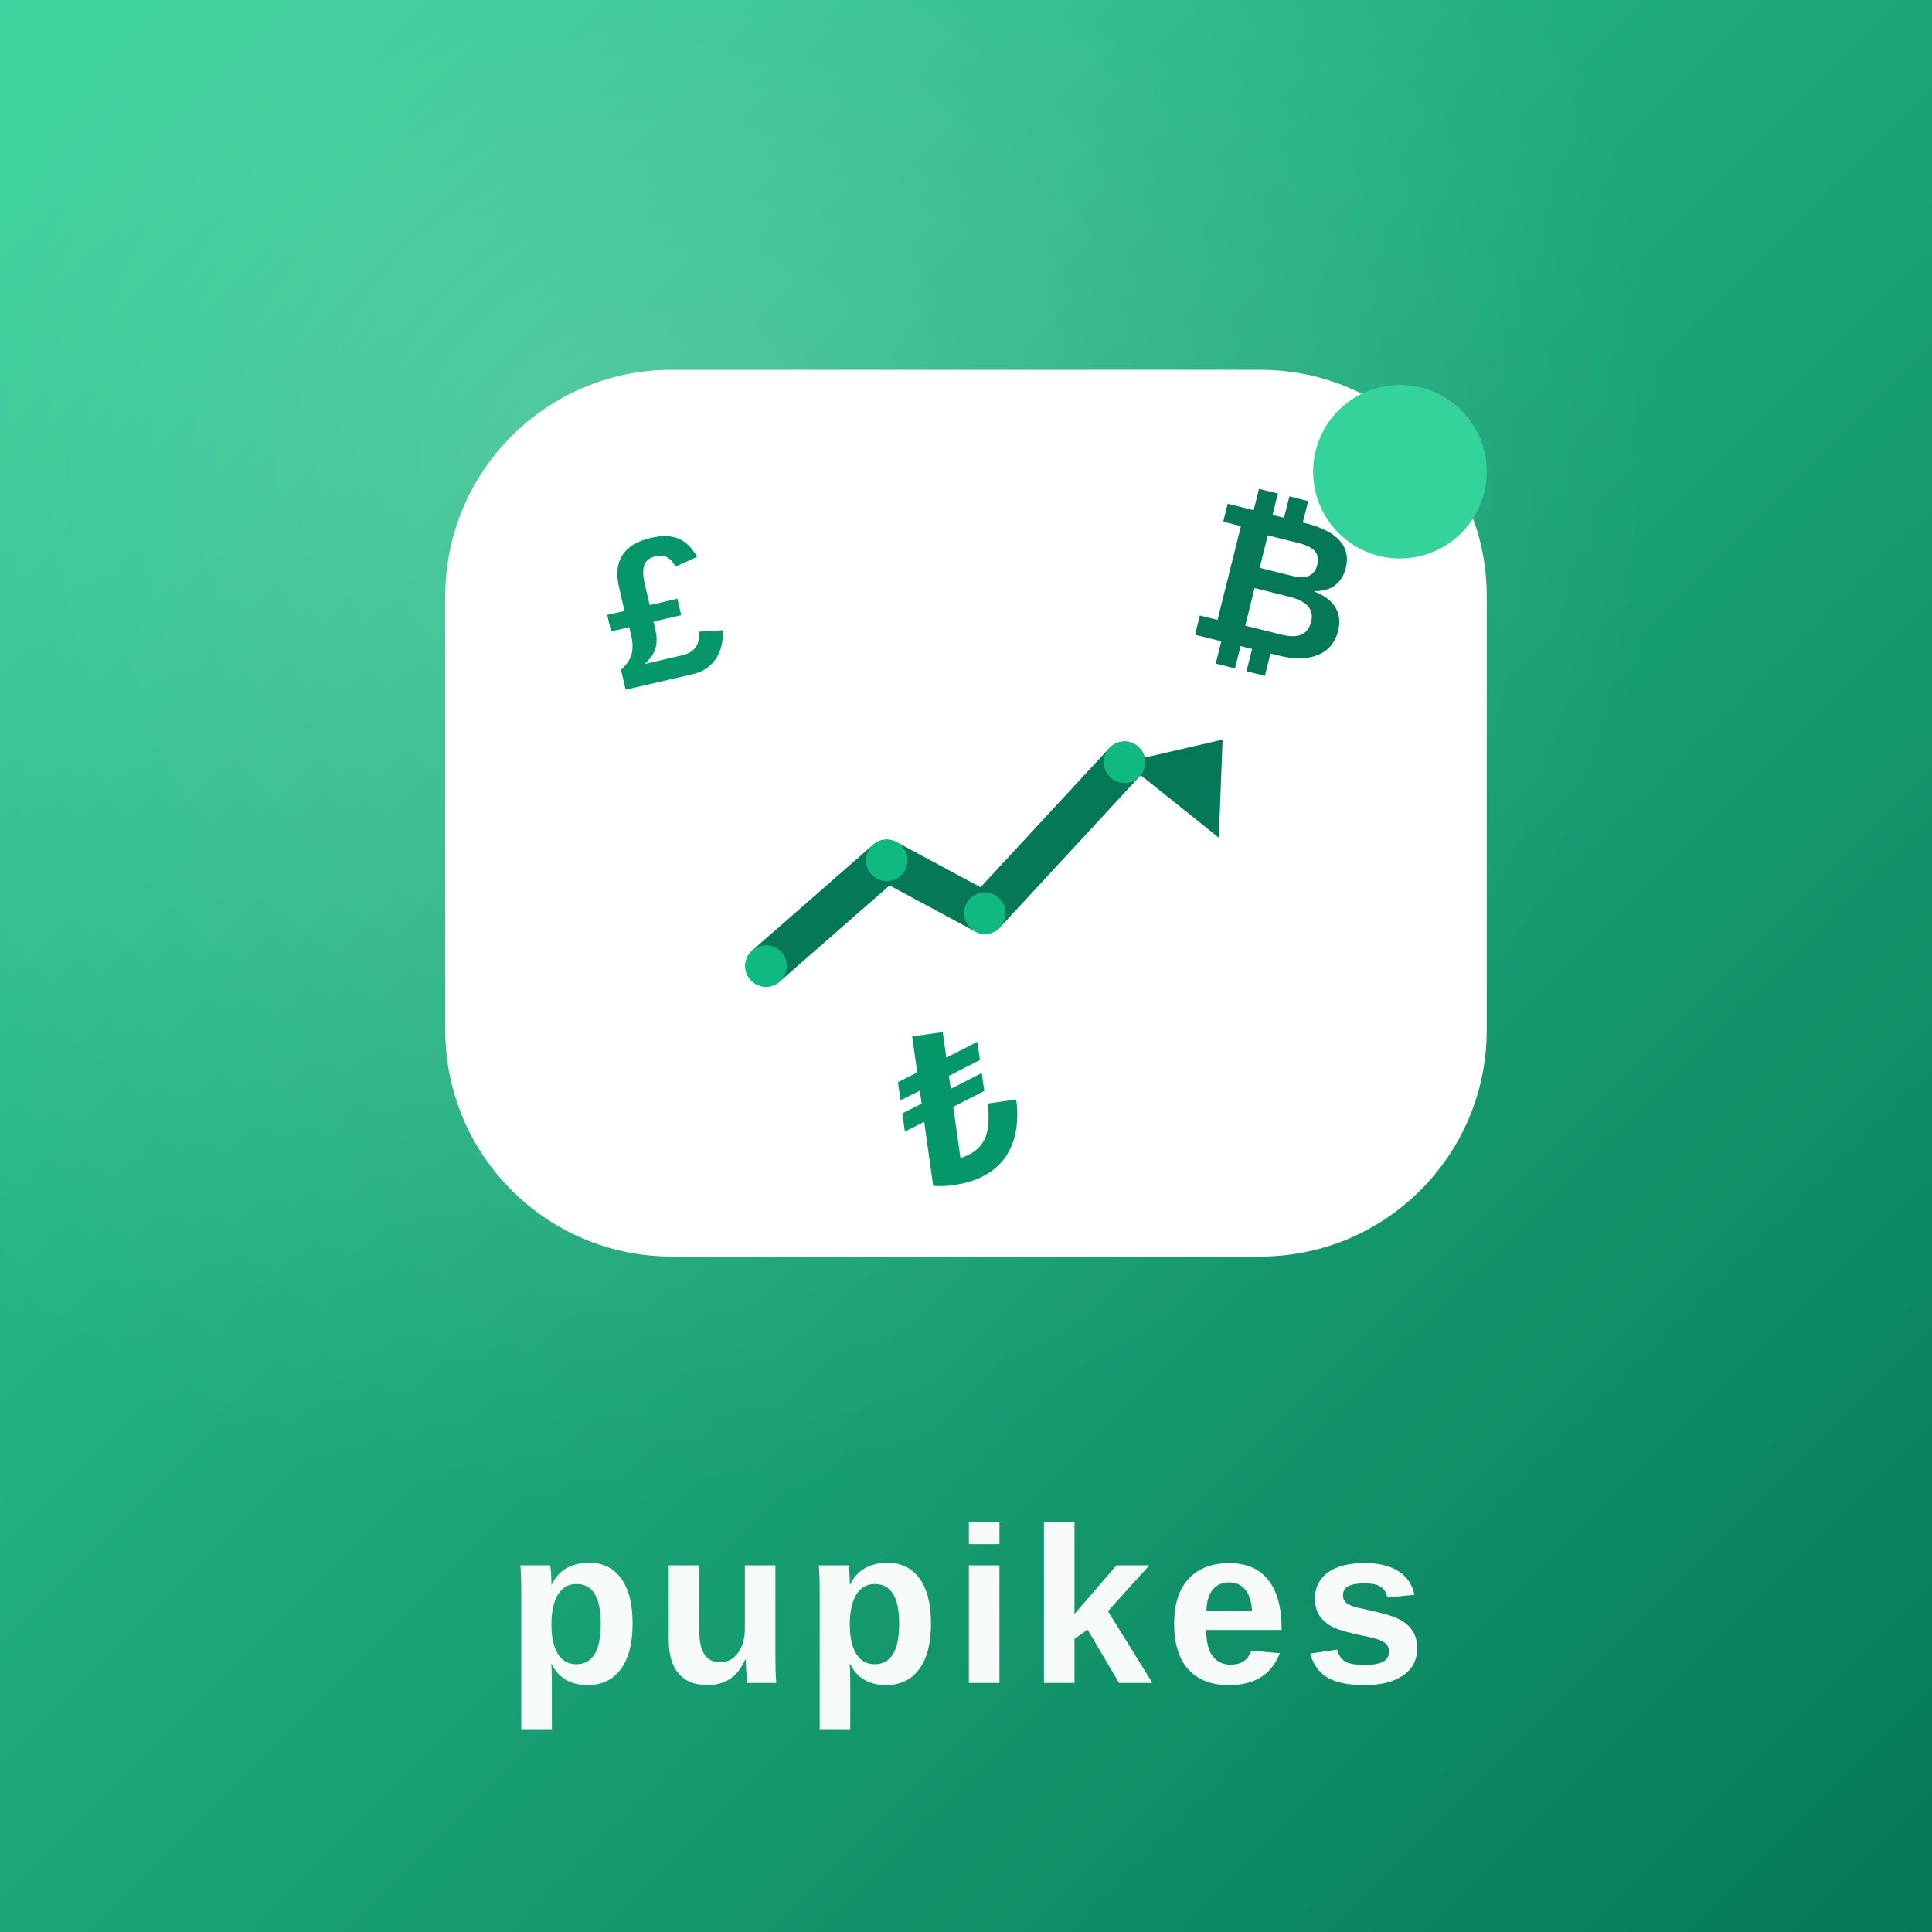
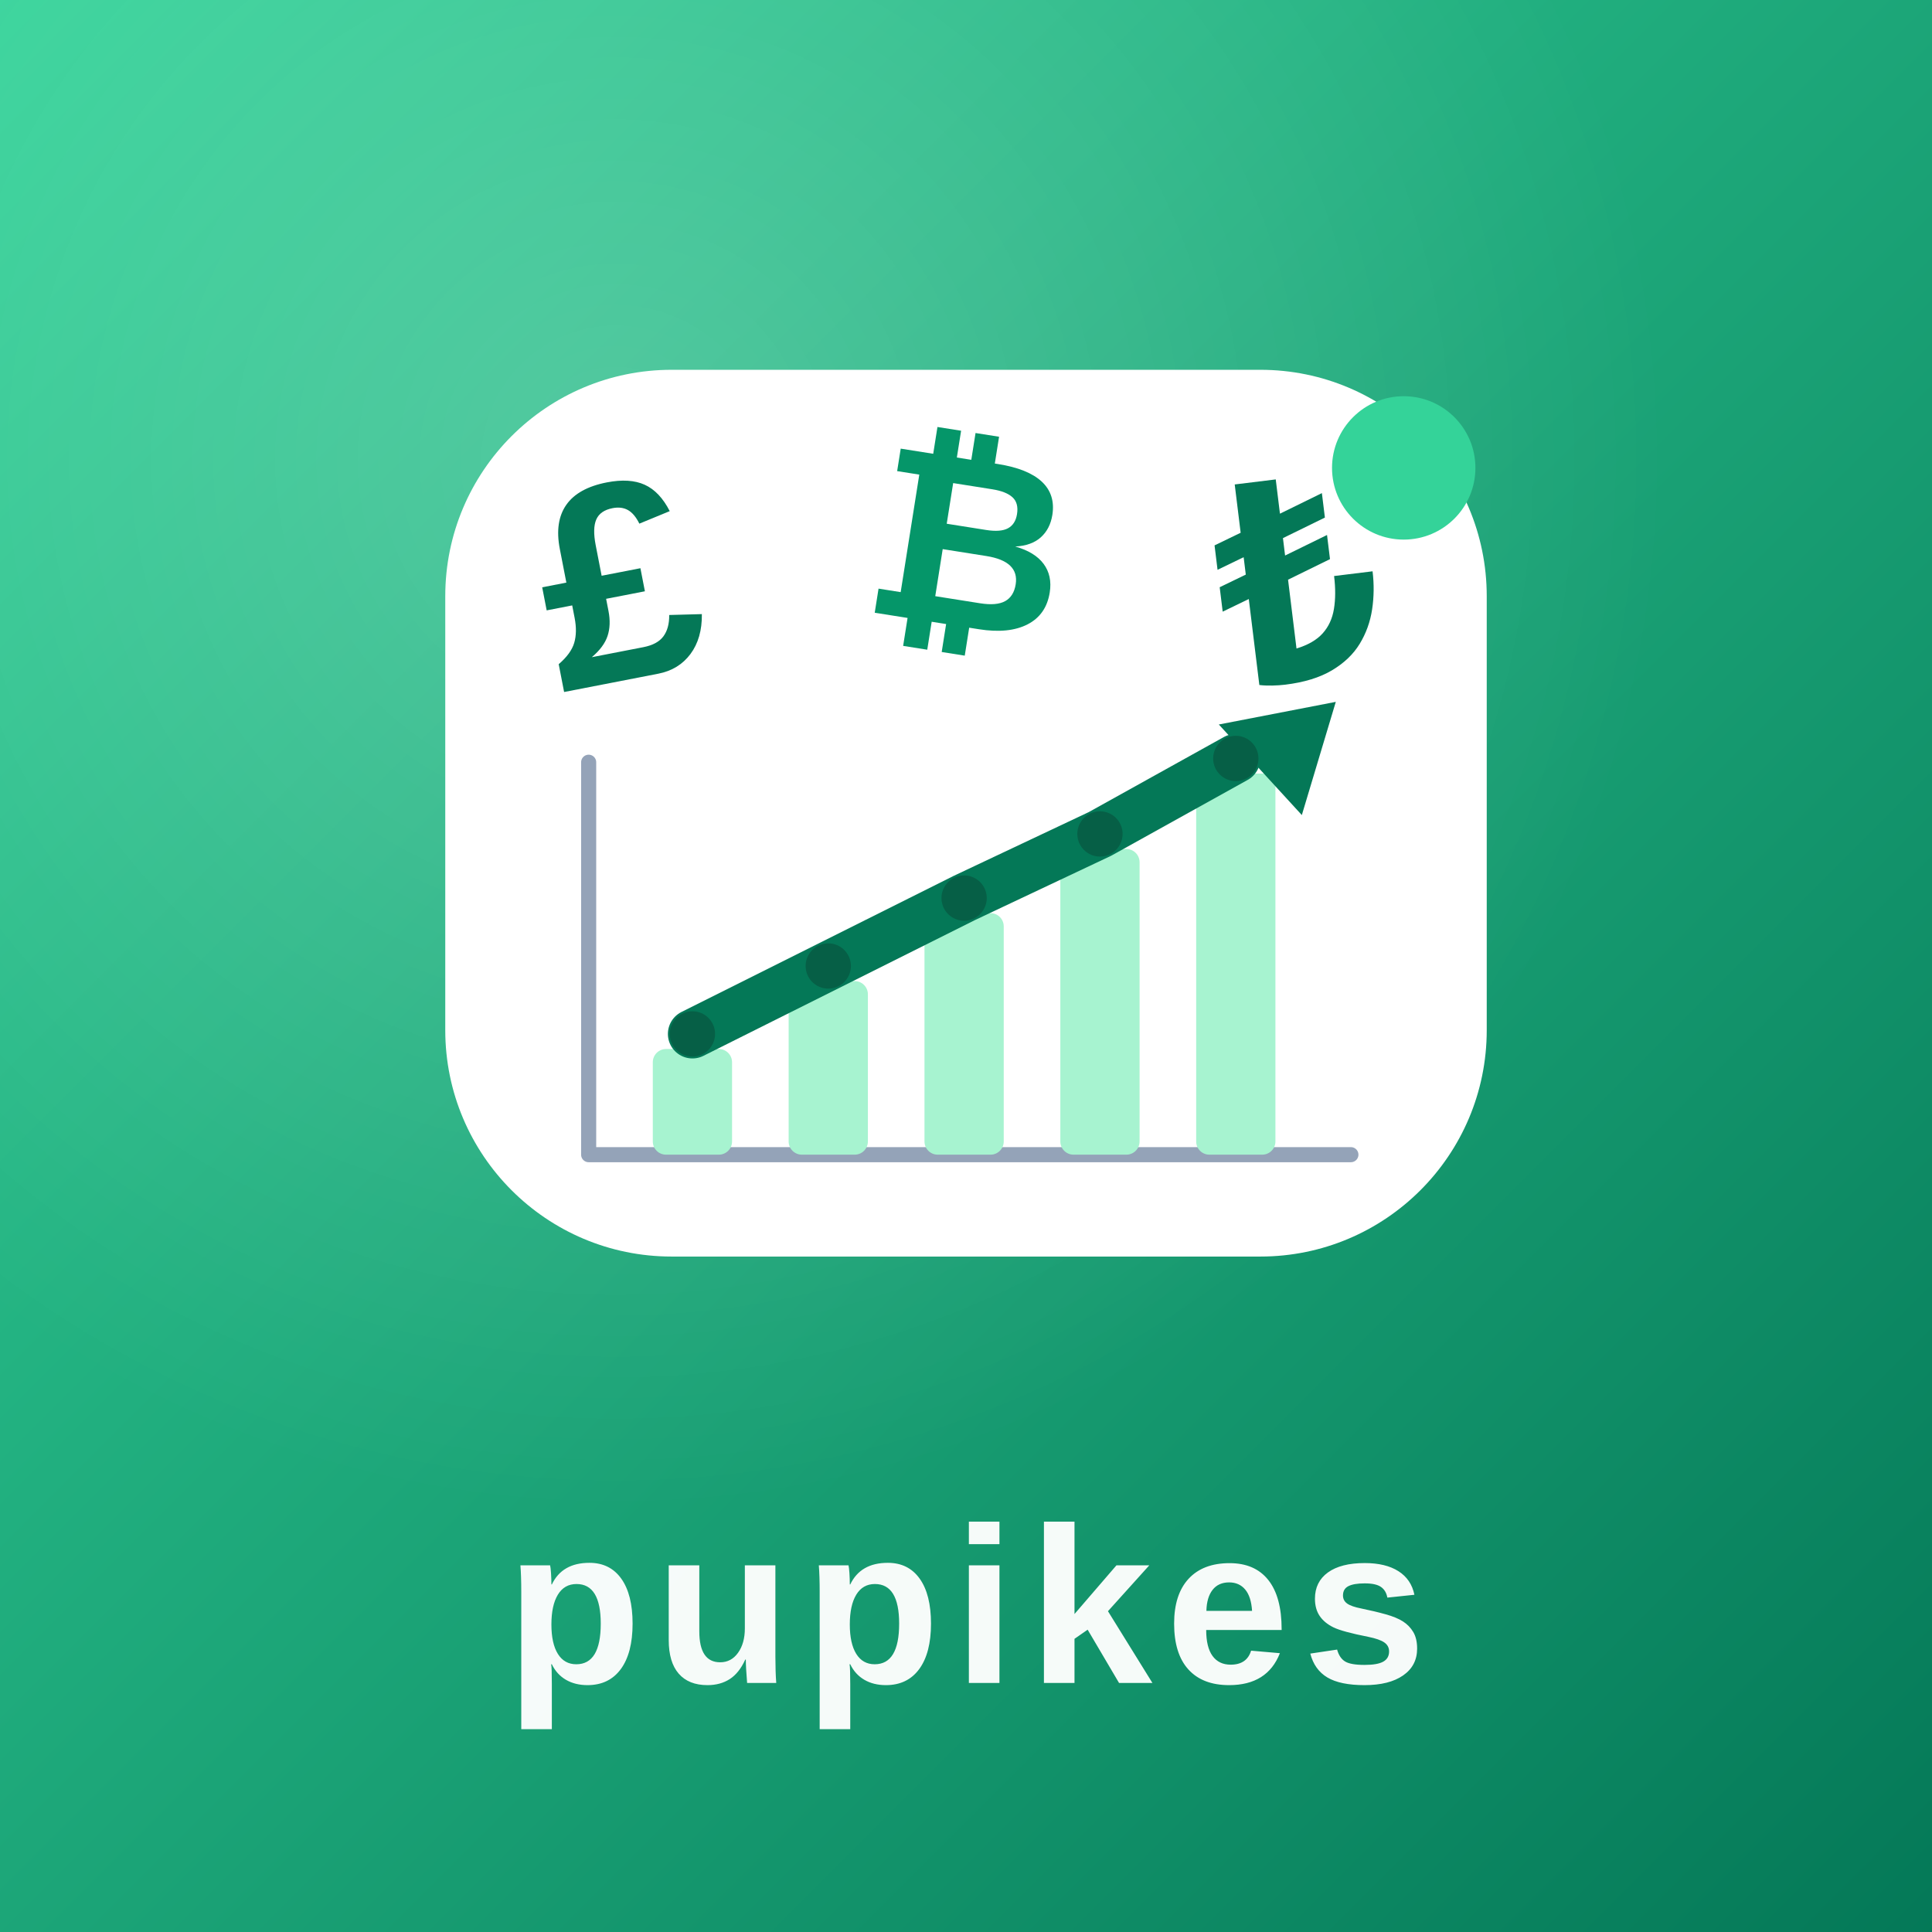
<svg xmlns="http://www.w3.org/2000/svg" width="1024" height="1024" viewBox="0 0 1024 1024">
  <defs>
    <linearGradient id="g" x1="0" y1="0" x2="1" y2="1">
      <stop offset="0" stop-color="#34d399" />
      <stop offset="1" stop-color="#047857" />
    </linearGradient>
    <radialGradient id="hi" cx="0.32" cy="0.24" r="0.9">
      <stop offset="0" stop-color="rgba(255,255,255,0.20)" />
      <stop offset="0.6" stop-color="rgba(255,255,255,0)" />
    </radialGradient>
  </defs>
  <rect width="1024" height="1024" fill="url(#g)" />
  <rect width="1024" height="1024" fill="url(#hi)" />
  <rect x="236" y="196" width="552" height="470" rx="120" fill="#fff" />
-   <circle cx="742" cy="250" r="46" fill="#34d399" />
-   <g fill="none" stroke="#047857" stroke-width="22" stroke-linecap="round" stroke-linejoin="round">
-     <path d="M406 512 L 470 456 L 522 484 L 596 404" />
+   <circle cx="744" cy="248" r="38" fill="#34d399" />
+   <g font-family="Segoe UI, Arial, Helvetica, sans-serif" font-weight="800" text-anchor="middle">
+     <text x="330" y="360" font-size="150" fill="#047857" transform="rotate(-11 330 320)">£</text>
+     <text x="512" y="332" font-size="128" fill="#059669" transform="rotate(9 512 298)">₿</text>
+     <text x="690" y="360" font-size="150" fill="#047857" transform="rotate(-7 690 320)">₺</text>
  </g>
-   <path d="M596 404 l52 -12 l-2 52 z" fill="#047857" />
-   <g fill="#10b981">
-     <circle cx="406" cy="512" r="11" />
-     <circle cx="470" cy="456" r="11" />
-     <circle cx="522" cy="484" r="11" />
-     <circle cx="596" cy="404" r="11" />
+   <path d="M312 404 V612 H716" fill="none" stroke="#94a3b8" stroke-width="8" stroke-linecap="round" stroke-linejoin="round" />
+   <g fill="#a7f3d0">
+     <rect x="346" y="556" width="42" height="56" rx="7" />
+     <rect x="418" y="520" width="42" height="92" rx="7" />
+     <rect x="490" y="484" width="42" height="128" rx="7" />
+     <rect x="562" y="450" width="42" height="162" rx="7" />
+     <rect x="634" y="410" width="42" height="202" rx="7" />
  </g>
-   <g font-family="Segoe UI, Arial, Helvetica, sans-serif" font-weight="800" text-anchor="middle">
-     <text x="352" y="360" font-size="108" fill="#059669" transform="rotate(-13 352 328)">£</text>
-     <text x="676" y="346" font-size="104" fill="#047857" transform="rotate(14 676 312)">₿</text>
-     <text x="510" y="626" font-size="112" fill="#059669" transform="rotate(-8 510 590)">₺</text>
+   <path d="M367 548 L439 512 L511 476 L583 442 L655 402" fill="none" stroke="#047857" stroke-width="26" stroke-linecap="round" stroke-linejoin="round" />
+   <path d="M646 384 L708 372 L690 432 Z" fill="#047857" />
+   <g fill="#065f46">
+     <circle cx="367" cy="548" r="12" />
+     <circle cx="439" cy="512" r="12" />
+     <circle cx="511" cy="476" r="12" />
+     <circle cx="583" cy="442" r="12" />
+     <circle cx="655" cy="402" r="12" />
  </g>
  <text x="512" y="892" font-family="Segoe UI, Arial, Helvetica, sans-serif" font-size="118" font-weight="700" letter-spacing="7" fill="rgba(255,255,255,0.96)" text-anchor="middle">pupikes</text>
</svg>
